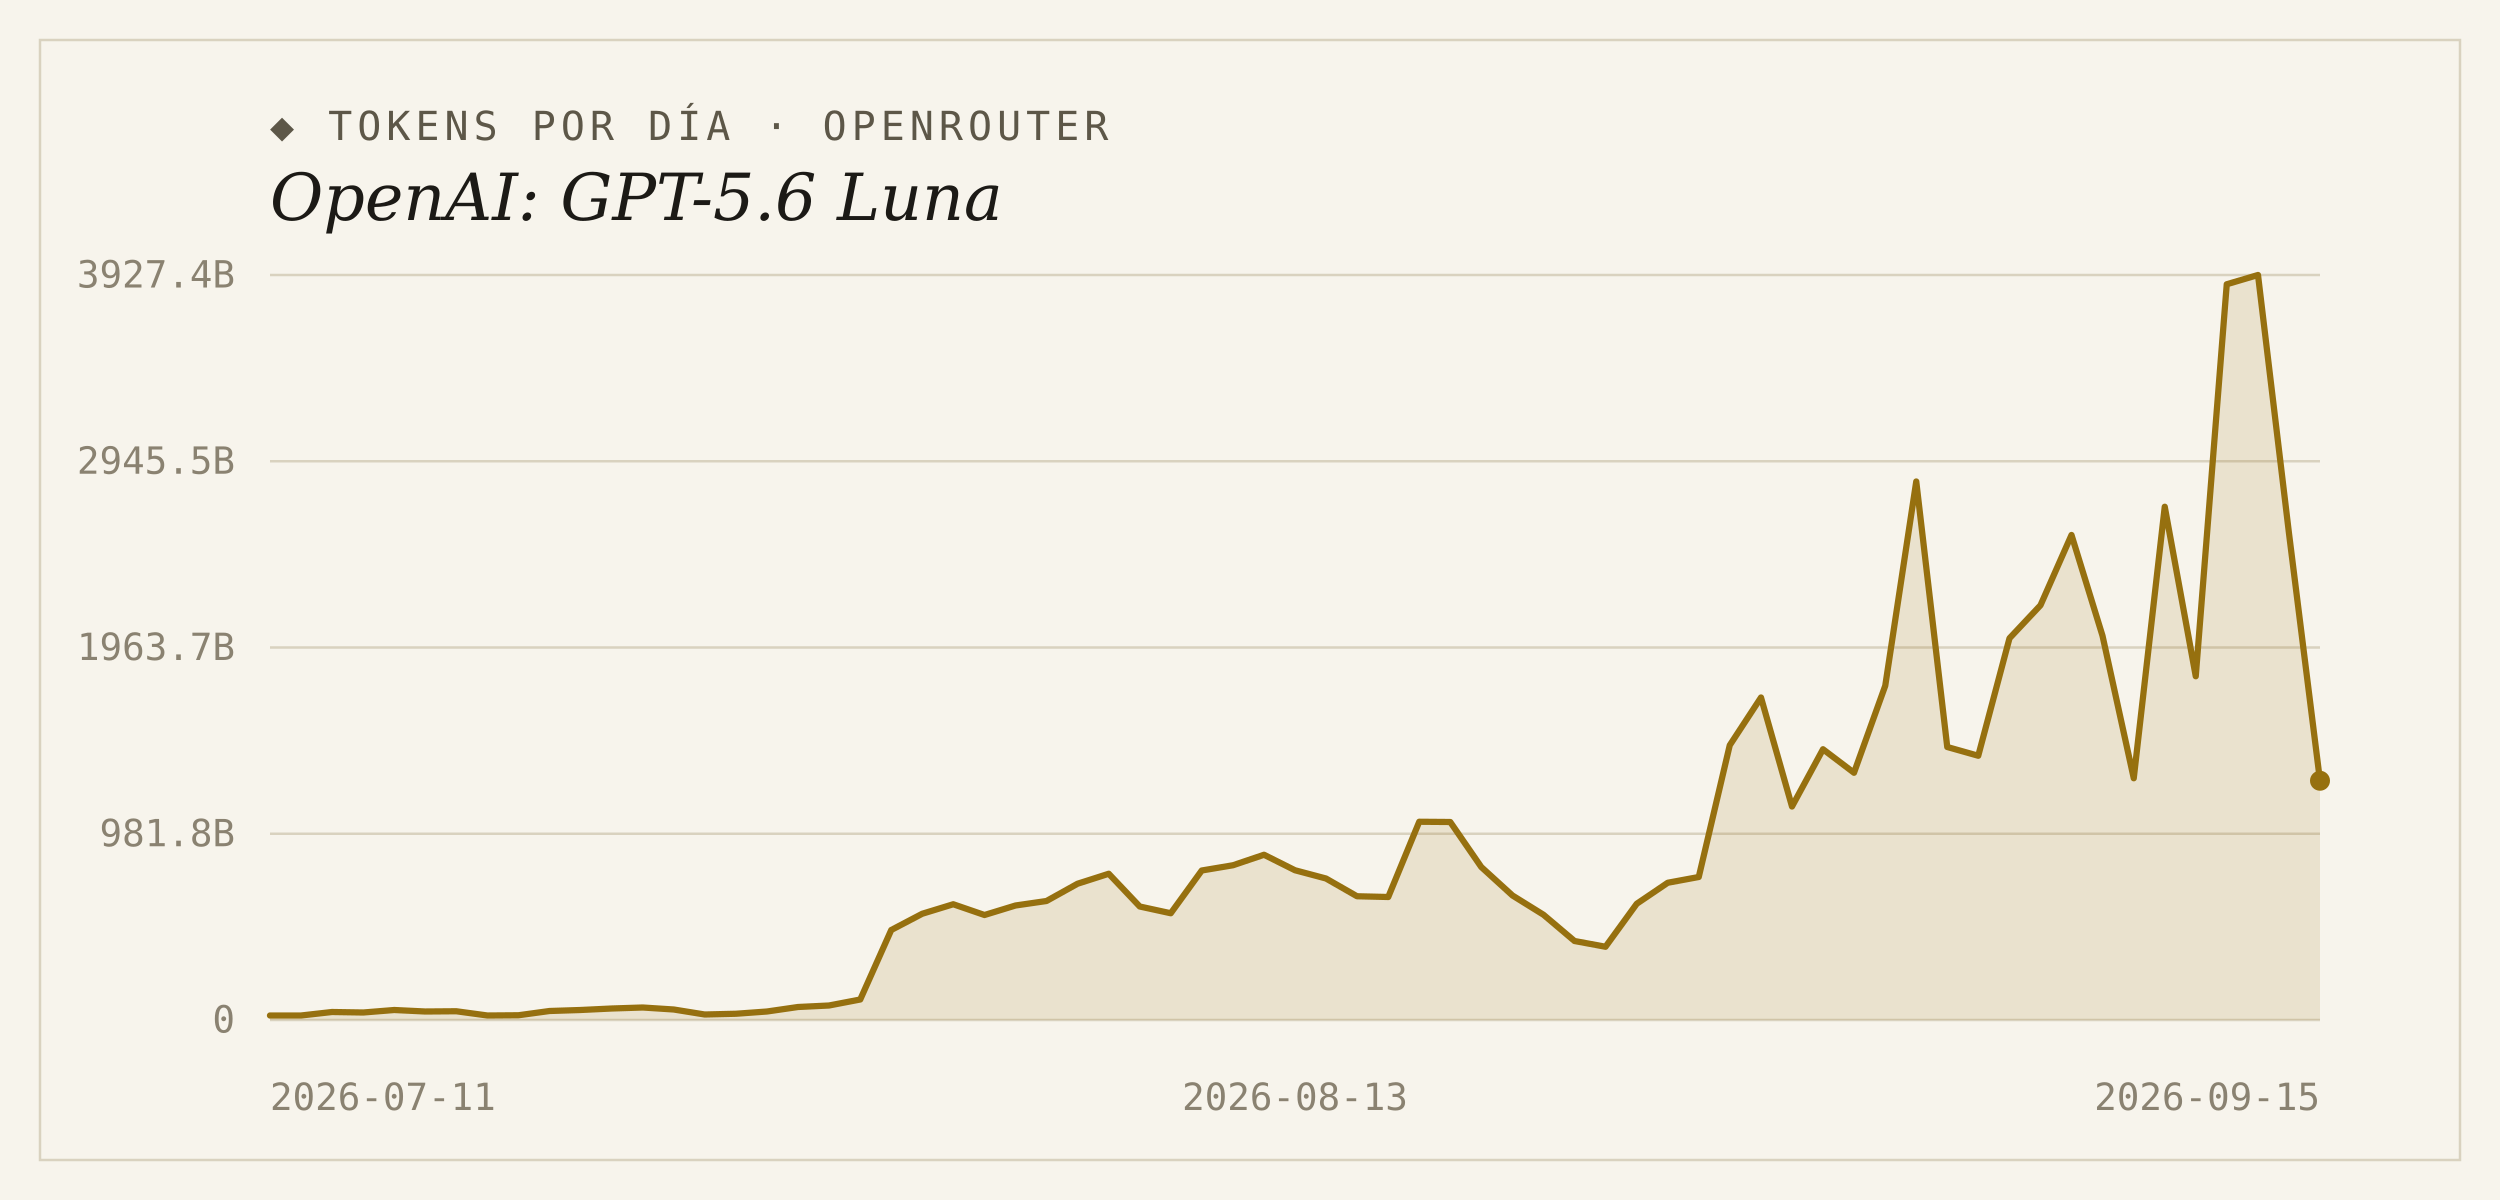
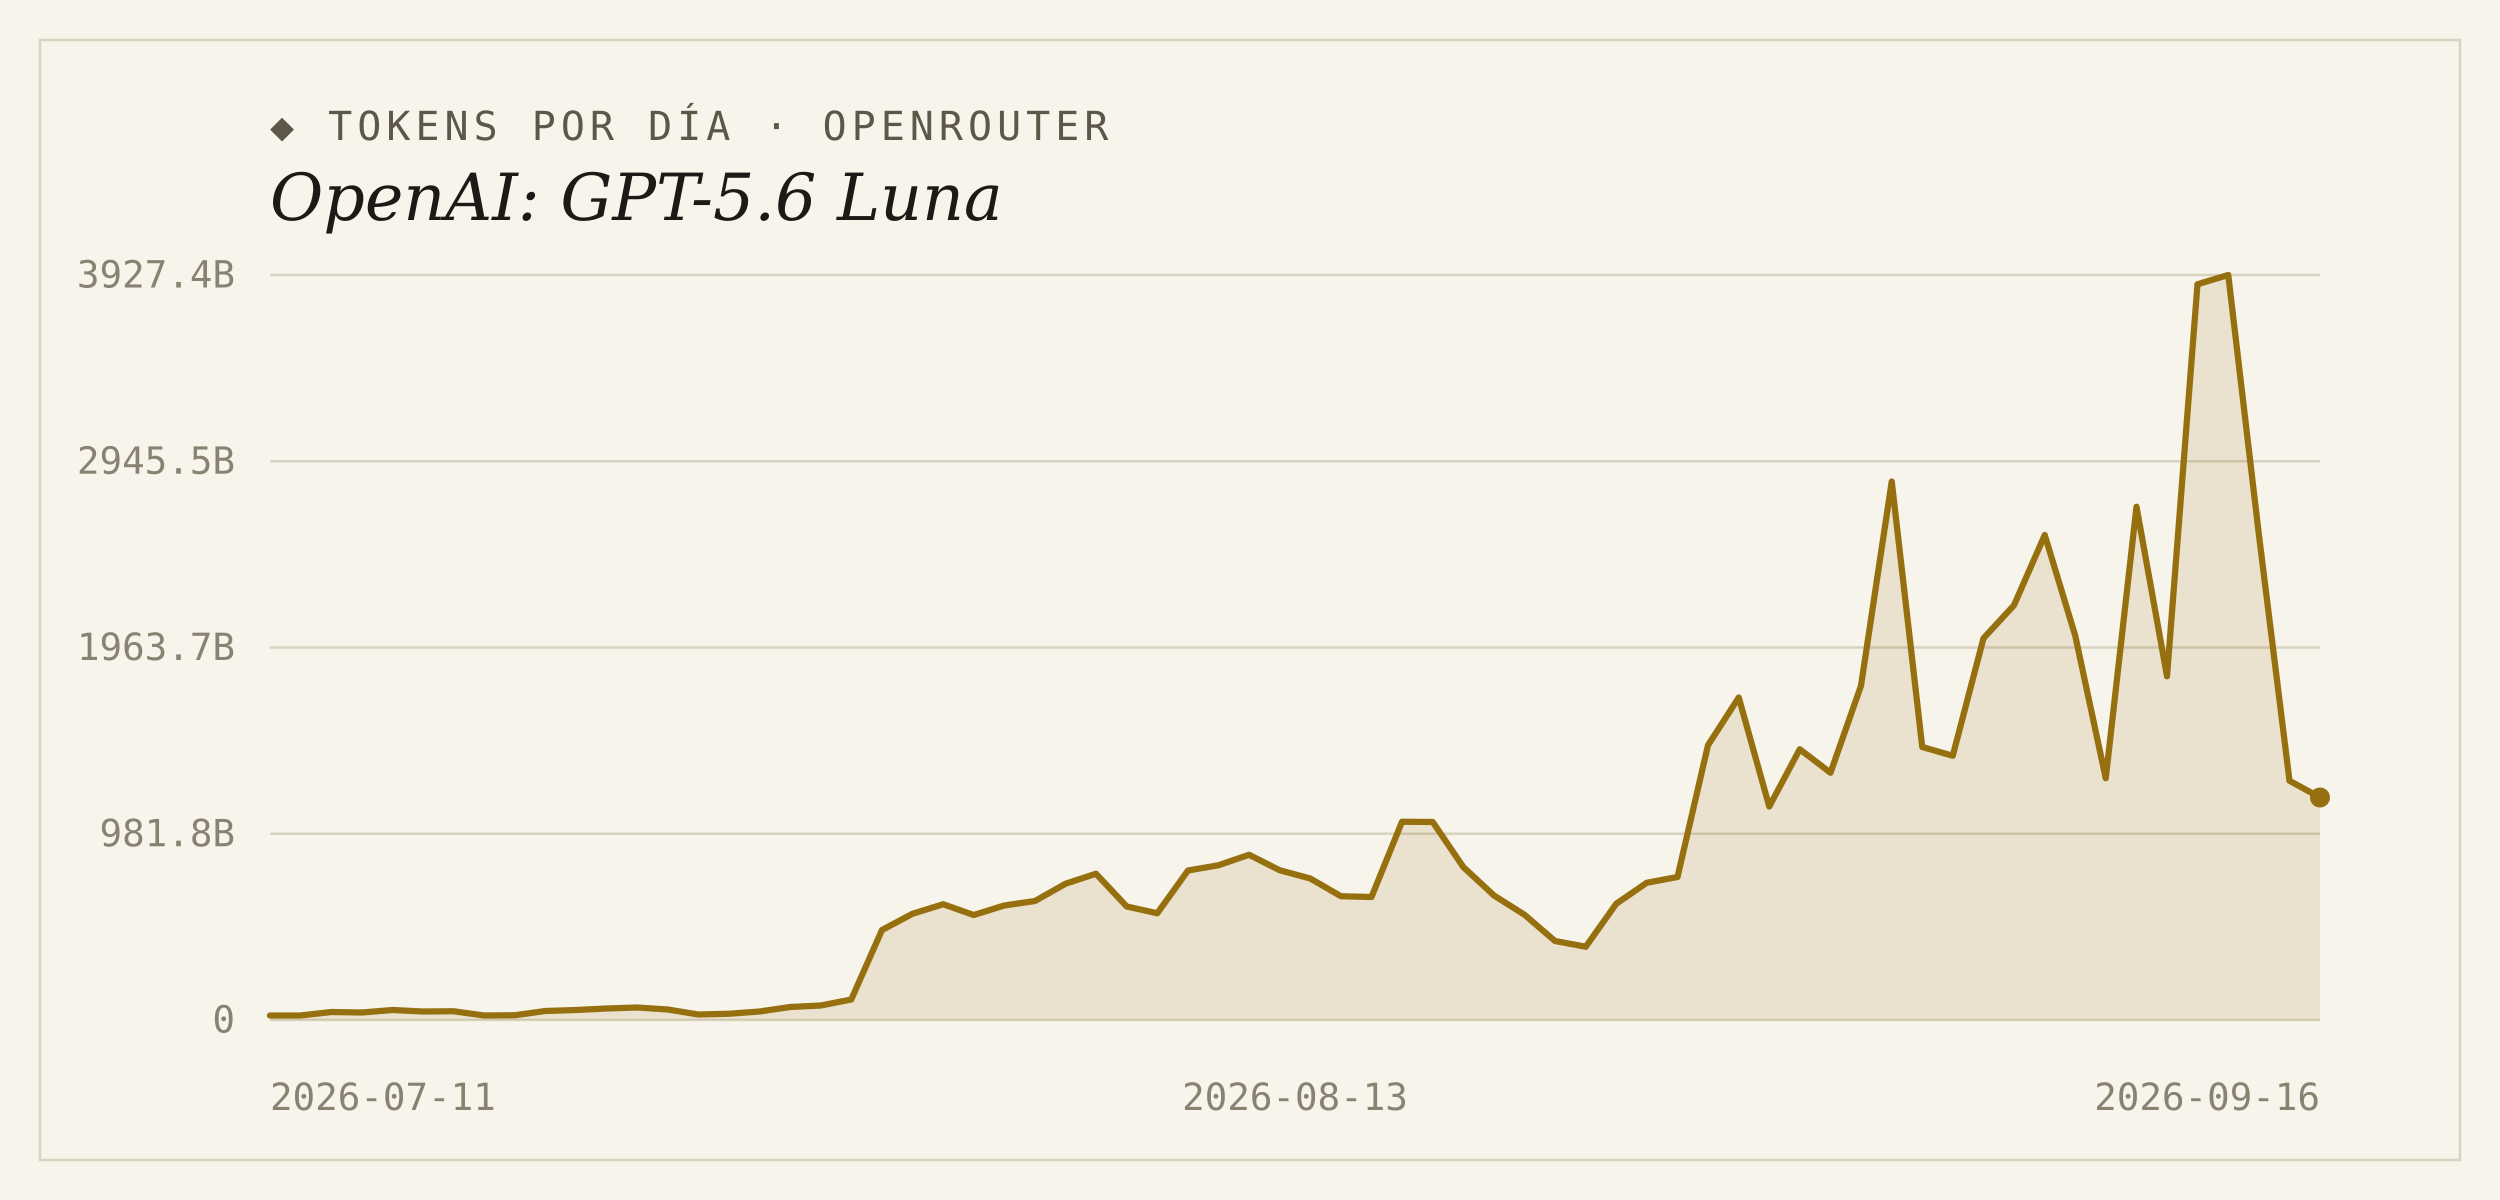
<svg xmlns="http://www.w3.org/2000/svg" width="1000" height="480" viewBox="0 0 1000 480">
  <rect width="1000" height="480" fill="#f7f4ec" />
  <rect x="16" y="16" width="968" height="448" fill="none" stroke="#d9d2bf" stroke-width="1" />
  <text x="108" y="56" font-family="'DejaVu Sans Mono', Consolas, monospace" font-size="16" letter-spacing="2" fill="#5d5748">◆ TOKENS POR DÍA · OPENROUTER</text>
  <text x="108" y="88" font-family="Georgia, 'DejaVu Serif', serif" font-size="26" font-style="italic" fill="#1c1a16">OpenAI: GPT-5.6 Luna</text>
  <line x1="108" y1="408.0" x2="928" y2="408.0" stroke="#d9d2bf" stroke-width="1" />
  <text x="94" y="413" text-anchor="end" font-family="'DejaVu Sans Mono', Consolas, monospace" font-size="15" fill="#8a8271">0</text>
  <line x1="108" y1="333.5" x2="928" y2="333.5" stroke="#d9d2bf" stroke-width="1" />
  <text x="94" y="338.5" text-anchor="end" font-family="'DejaVu Sans Mono', Consolas, monospace" font-size="15" fill="#8a8271">981.8B</text>
  <line x1="108" y1="259.0" x2="928" y2="259.0" stroke="#d9d2bf" stroke-width="1" />
  <text x="94" y="264" text-anchor="end" font-family="'DejaVu Sans Mono', Consolas, monospace" font-size="15" fill="#8a8271">1963.7B</text>
  <line x1="108" y1="184.5" x2="928" y2="184.5" stroke="#d9d2bf" stroke-width="1" />
  <text x="94" y="189.5" text-anchor="end" font-family="'DejaVu Sans Mono', Consolas, monospace" font-size="15" fill="#8a8271">2945.5B</text>
  <line x1="108" y1="110.0" x2="928" y2="110.0" stroke="#d9d2bf" stroke-width="1" />
  <text x="94" y="115" text-anchor="end" font-family="'DejaVu Sans Mono', Consolas, monospace" font-size="15" fill="#8a8271">3927.4B</text>
-   <path d="M 108,408.0 L 108.0,406.2 L 120.4,406.2 L 132.8,404.8 L 145.3,405.0 L 157.7,404.0 L 170.1,404.6 L 182.5,404.5 L 195.0,406.2 L 207.4,406.1 L 219.8,404.4 L 232.2,404.0 L 244.7,403.4 L 257.1,403.0 L 269.5,403.8 L 281.9,405.8 L 294.4,405.5 L 306.8,404.6 L 319.2,402.8 L 331.6,402.2 L 344.1,399.8 L 356.5,372.0 L 368.9,365.5 L 381.3,361.7 L 393.8,366.0 L 406.2,362.2 L 418.6,360.4 L 431.0,353.5 L 443.5,349.5 L 455.9,362.6 L 468.3,365.3 L 480.7,348.2 L 493.2,346.1 L 505.6,341.9 L 518.0,348.1 L 530.4,351.4 L 542.8,358.5 L 555.3,358.8 L 567.7,328.7 L 580.1,328.8 L 592.5,346.8 L 605.0,358.2 L 617.4,365.9 L 629.8,376.4 L 642.2,378.7 L 654.7,361.5 L 667.1,353.1 L 679.5,350.8 L 691.9,298.1 L 704.4,279.0 L 716.8,322.6 L 729.2,299.7 L 741.6,309.1 L 754.1,274.3 L 766.5,192.6 L 778.9,298.8 L 791.3,302.3 L 803.8,255.3 L 816.2,242.1 L 828.6,214.0 L 841.0,254.3 L 853.5,311.3 L 865.9,202.7 L 878.3,270.5 L 890.7,113.7 L 903.2,110.0 L 915.6,213.4 L 928.0,312.3 L 928.0,408.0 Z" fill="#96700f" fill-opacity="0.14" />
-   <polyline points="108.0,406.2 120.4,406.2 132.8,404.8 145.3,405.0 157.7,404.0 170.1,404.6 182.5,404.5 195.0,406.2 207.4,406.1 219.8,404.4 232.2,404.0 244.7,403.4 257.1,403.0 269.5,403.8 281.9,405.8 294.4,405.5 306.8,404.6 319.2,402.8 331.6,402.2 344.1,399.8 356.5,372.0 368.9,365.5 381.3,361.7 393.8,366.0 406.2,362.2 418.6,360.4 431.0,353.5 443.5,349.5 455.9,362.6 468.3,365.3 480.7,348.2 493.2,346.1 505.6,341.9 518.0,348.1 530.4,351.4 542.8,358.5 555.3,358.8 567.7,328.7 580.1,328.8 592.5,346.8 605.0,358.2 617.4,365.9 629.8,376.4 642.2,378.7 654.7,361.5 667.1,353.1 679.5,350.8 691.9,298.1 704.4,279.0 716.8,322.6 729.2,299.7 741.6,309.1 754.1,274.3 766.5,192.6 778.9,298.8 791.3,302.3 803.8,255.3 816.2,242.1 828.6,214.0 841.0,254.3 853.5,311.3 865.9,202.7 878.3,270.5 890.7,113.7 903.2,110.0 915.6,213.4 928.0,312.3" fill="none" stroke="#96700f" stroke-width="2.5" stroke-linejoin="round" stroke-linecap="round" />
-   <circle cx="928.0" cy="312.3" r="4" fill="#96700f" />
+   <path d="M 108,408.0 L 108.0,406.2 L 120.2,406.2 L 132.5,404.8 L 144.7,405.0 L 157.0,404.0 L 169.2,404.6 L 181.4,404.5 L 193.7,406.2 L 205.9,406.1 L 218.1,404.4 L 230.4,404.0 L 242.6,403.4 L 254.9,403.0 L 267.1,403.8 L 279.3,405.8 L 291.6,405.5 L 303.8,404.6 L 316.1,402.8 L 328.3,402.2 L 340.5,399.8 L 352.8,372.0 L 365.0,365.5 L 377.3,361.7 L 389.5,366.0 L 401.7,362.2 L 414.0,360.4 L 426.2,353.5 L 438.4,349.5 L 450.7,362.6 L 462.9,365.3 L 475.2,348.2 L 487.4,346.1 L 499.6,341.9 L 511.9,348.1 L 524.1,351.4 L 536.4,358.5 L 548.6,358.8 L 560.8,328.7 L 573.1,328.8 L 585.3,346.8 L 597.6,358.2 L 609.8,365.9 L 622.0,376.4 L 634.3,378.7 L 646.5,361.5 L 658.7,353.1 L 671.0,350.8 L 683.2,298.1 L 695.5,279.0 L 707.7,322.6 L 719.9,299.7 L 732.2,309.1 L 744.4,274.3 L 756.7,192.6 L 768.9,298.8 L 781.1,302.3 L 793.4,255.3 L 805.6,242.1 L 817.9,214.0 L 830.1,254.3 L 842.3,311.3 L 854.6,202.7 L 866.8,270.5 L 879.0,113.7 L 891.3,110.0 L 903.5,213.4 L 915.8,312.3 L 928.0,319.0 L 928.0,408.0 Z" fill="#96700f" fill-opacity="0.14" />
+   <polyline points="108.0,406.2 120.2,406.2 132.5,404.8 144.7,405.0 157.0,404.0 169.2,404.6 181.4,404.5 193.7,406.2 205.9,406.1 218.1,404.4 230.4,404.0 242.6,403.4 254.9,403.0 267.1,403.8 279.3,405.8 291.6,405.5 303.8,404.6 316.1,402.8 328.3,402.2 340.5,399.8 352.8,372.0 365.0,365.5 377.3,361.7 389.5,366.0 401.7,362.2 414.0,360.4 426.2,353.5 438.4,349.5 450.7,362.6 462.9,365.3 475.2,348.2 487.4,346.1 499.6,341.9 511.9,348.1 524.1,351.4 536.4,358.5 548.6,358.8 560.8,328.7 573.1,328.8 585.3,346.8 597.6,358.2 609.8,365.9 622.0,376.4 634.3,378.7 646.5,361.5 658.7,353.1 671.0,350.8 683.2,298.1 695.5,279.0 707.7,322.6 719.9,299.7 732.2,309.1 744.4,274.3 756.7,192.6 768.9,298.8 781.1,302.3 793.4,255.3 805.6,242.1 817.9,214.0 830.1,254.3 842.3,311.3 854.6,202.7 866.8,270.5 879.0,113.7 891.3,110.0 903.5,213.4 915.8,312.3 928.0,319.0" fill="none" stroke="#96700f" stroke-width="2.5" stroke-linejoin="round" stroke-linecap="round" />
+   <circle cx="928.0" cy="319.0" r="4" fill="#96700f" />
  <text x="108" y="444" text-anchor="start" font-family="'DejaVu Sans Mono', Consolas, monospace" font-size="15" fill="#8a8271">2026-07-11</text>
  <text x="518" y="444" text-anchor="middle" font-family="'DejaVu Sans Mono', Consolas, monospace" font-size="15" fill="#8a8271">2026-08-13</text>
-   <text x="928" y="444" text-anchor="end" font-family="'DejaVu Sans Mono', Consolas, monospace" font-size="15" fill="#8a8271">2026-09-15</text>
+   <text x="928" y="444" text-anchor="end" font-family="'DejaVu Sans Mono', Consolas, monospace" font-size="15" fill="#8a8271">2026-09-16</text>
</svg>
